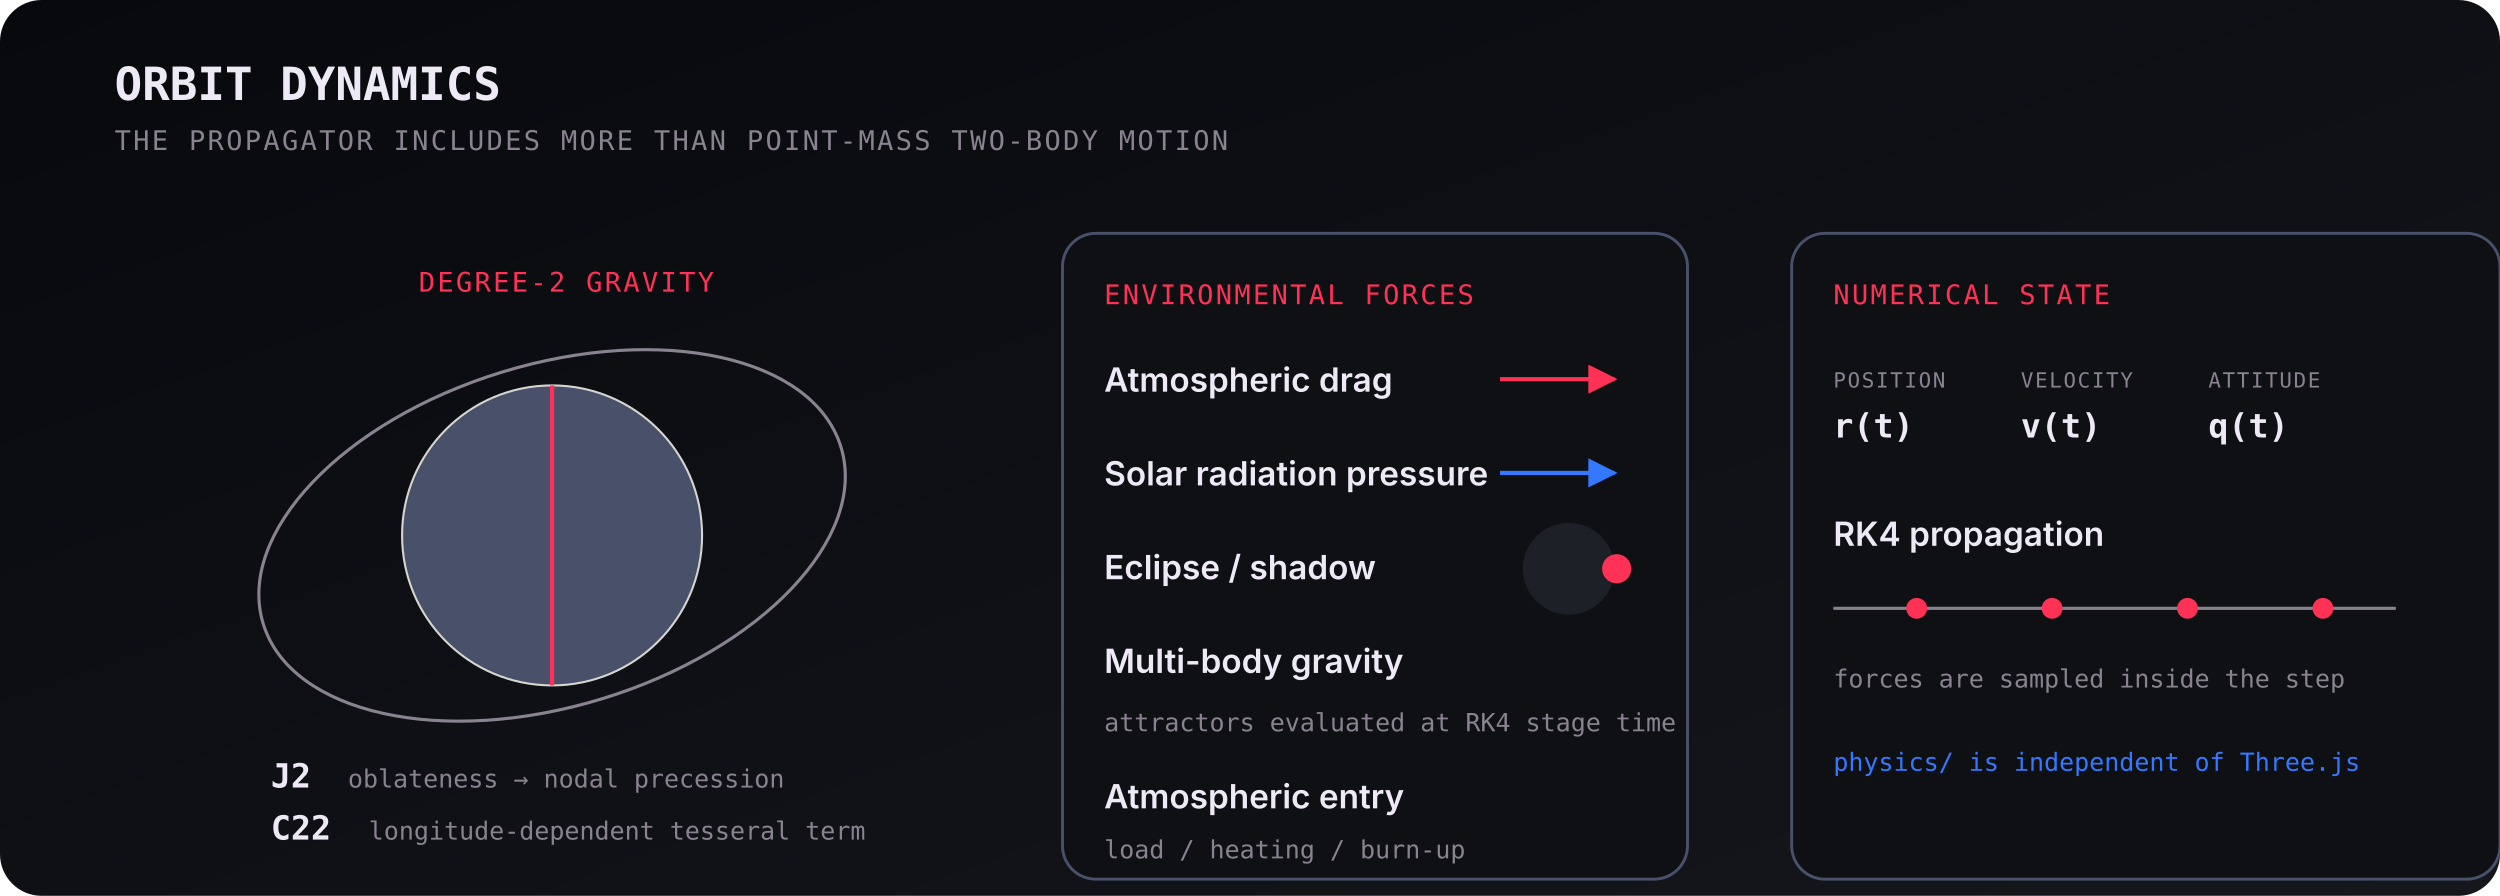
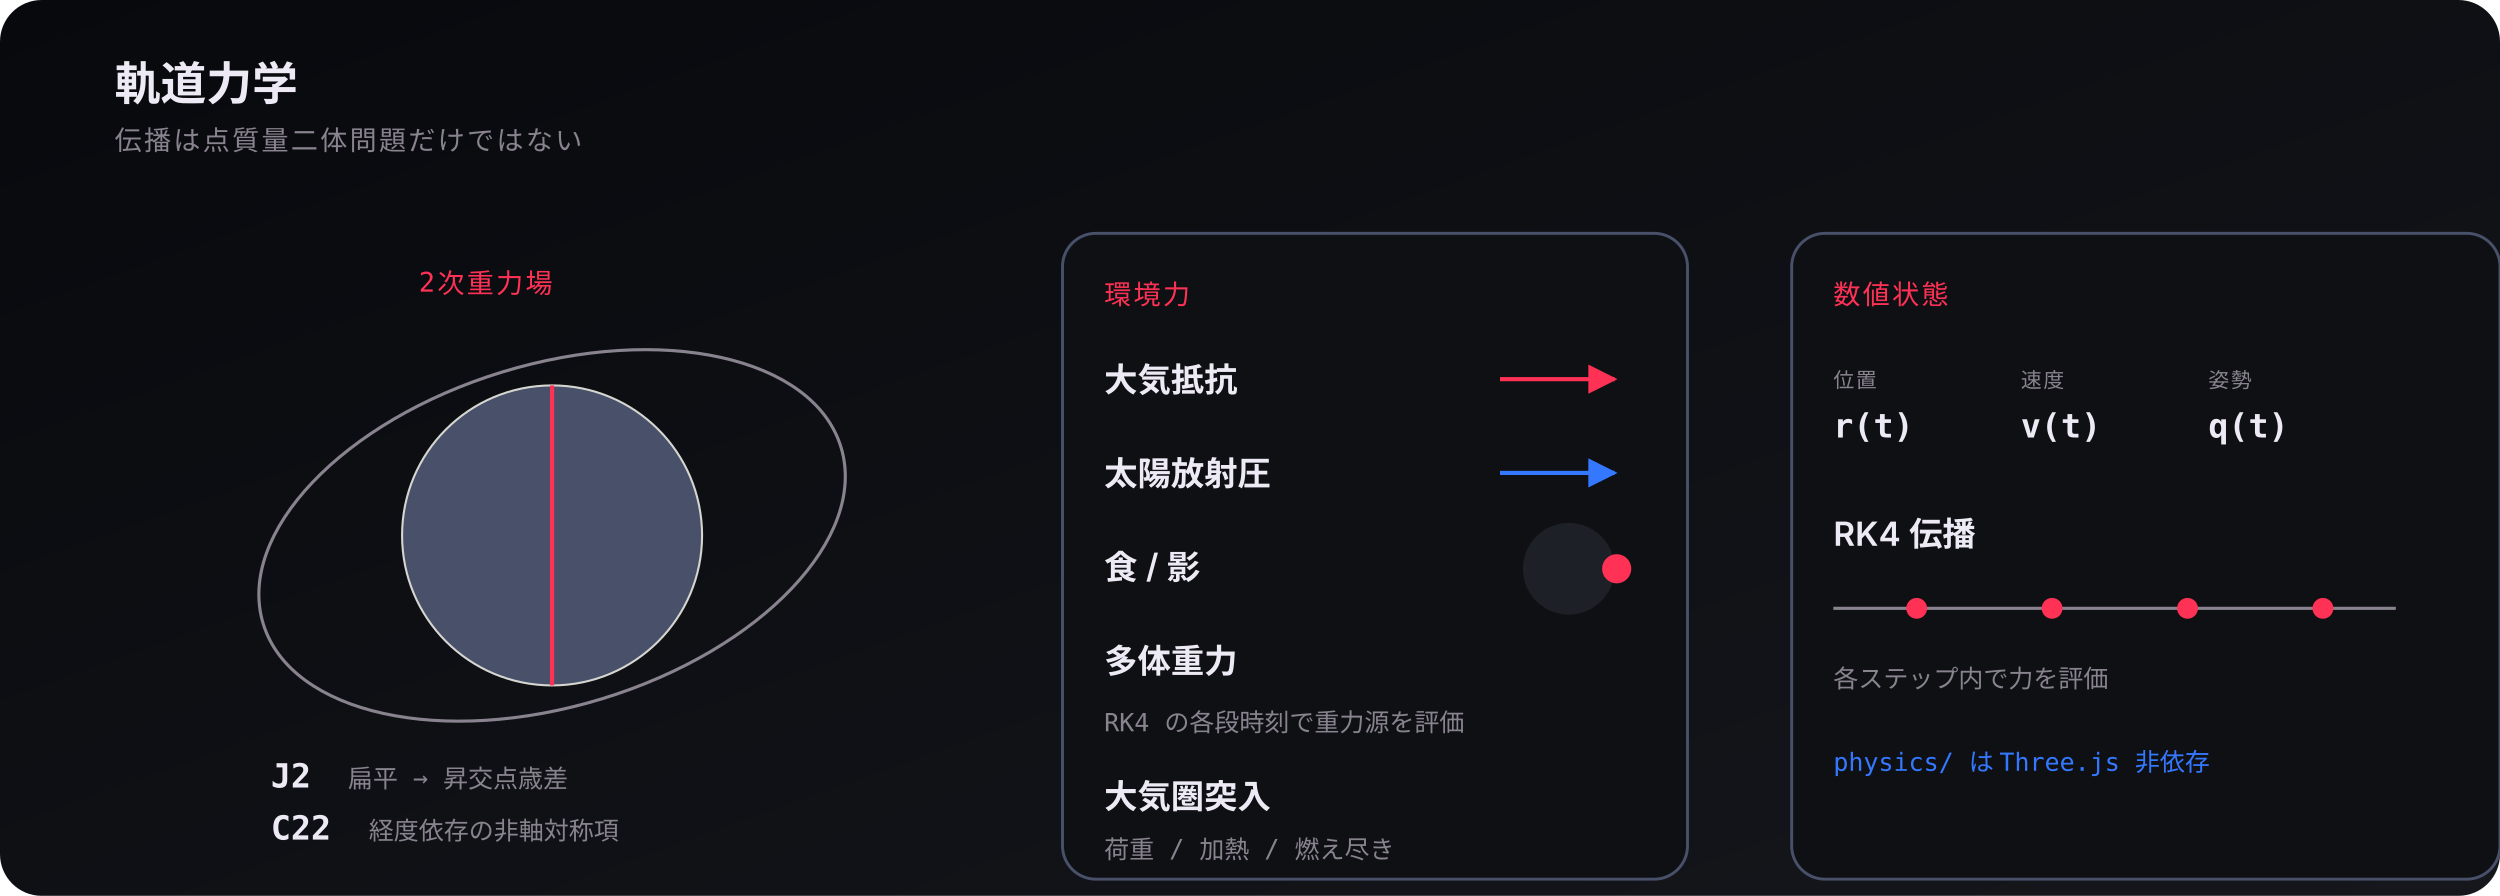
<svg xmlns="http://www.w3.org/2000/svg" width="1200" height="430" viewBox="0 0 1200 430">
  <defs>
    <style>
.m{font-family:ui-monospace,SFMono-Regular,Menlo,Consolas,monospace}.sans{font-family:system-ui,-apple-system,sans-serif}
.t{fill:#eeeaf5}.b{fill:#c3bec9}.d{fill:#89838f}.f{fill:#5f5a65}.a{fill:#ff3155}.an{fill:#ff6b82}.s{fill:#3478ff}
.box{fill:#0e1014;stroke:#48506a;stroke-width:1.4}.soft{fill:#15171c}.line{fill:none;stroke:#89838f;stroke-width:1.5}.accent{fill:none;stroke:#ff3155;stroke-width:2}.signal{fill:none;stroke:#3478ff;stroke-width:2}.dash{stroke-dasharray:7 7}
.h{font-size:22px;font-weight:700}.k{font-size:13px;letter-spacing:1.1px}.v{font-size:16px;font-weight:600}.sm{font-size:12px}.xs{font-size:10px;letter-spacing:.8px}
</style>
    <linearGradient id="bg" x1="0" y1="0" x2="1" y2="1">
      <stop stop-color="#08090d" />
      <stop offset="1" stop-color="#15171c" />
    </linearGradient>
    <filter id="glow">
      <feGaussianBlur stdDeviation="4" result="b" />
      <feMerge>
        <feMergeNode in="b" />
        <feMergeNode in="SourceGraphic" />
      </feMerge>
    </filter>
    <marker id="arrR" viewBox="0 0 10 10" refX="9" refY="5" markerWidth="7" markerHeight="7" orient="auto">
      <path d="M0 0L10 5 0 10Z" fill="#ff3155" />
    </marker>
    <marker id="arrB" viewBox="0 0 10 10" refX="9" refY="5" markerWidth="7" markerHeight="7" orient="auto">
      <path d="M0 0L10 5 0 10Z" fill="#3478ff" />
    </marker>
  </defs>
  <rect width="1200" height="430" rx="20" fill="url(#bg)" />
-   <text x="55" y="48" class="m t h">ORBIT DYNAMICS</text>
-   <text x="55" y="72" class="m d k">THE PROPAGATOR INCLUDES MORE THAN POINT-MASS TWO-BODY MOTION</text>
+   <text x="55" y="48" class="m t h">軌道力学</text>
+   <text x="55" y="72" class="m d k">伝播は点質量二体問題だけではない</text>
  <g transform="translate(55 112)">
    <circle cx="210" cy="145" r="72" fill="#48506a" stroke="#d6d6d0" />
    <ellipse cx="210" cy="145" rx="145" ry="82" class="line" transform="rotate(-17 210 145)" />
    <path d="M210 73V217" stroke="#ff3155" stroke-width="2" />
-     <text x="146" y="28" class="m a k">DEGREE-2 GRAVITY</text>
+     <text x="146" y="28" class="m a k">2次重力場</text>
    <text x="75" y="266" class="m t v">J2</text>
-     <text x="112" y="266" class="m d sm">oblateness → nodal precession</text>
+     <text x="112" y="266" class="m d sm">扁平 → 昇交点歳差</text>
    <text x="75" y="291" class="m t v">C22</text>
-     <text x="122" y="291" class="m d sm">longitude-dependent tesseral term</text>
+     <text x="122" y="291" class="m d sm">経度依存の非軸対称項</text>
    <g transform="translate(455 0)">
      <rect width="300" height="310" rx="16" class="box" />
-       <text x="20" y="34" class="m a k">ENVIRONMENTAL FORCES</text>
-       <text x="20" y="76" class="sans t v">Atmospheric drag</text>
+       <text x="20" y="34" class="m a k">環境力</text>
+       <text x="20" y="76" class="sans t v">大気抵抗</text>
      <path d="M210 70H265" class="accent" marker-end="url(#arrR)" />
-       <text x="20" y="121" class="sans t v">Solar radiation pressure</text>
+       <text x="20" y="121" class="sans t v">太陽放射圧</text>
      <path d="M210 115H265" class="signal" marker-end="url(#arrB)" />
-       <text x="20" y="166" class="sans t v">Eclipse / shadow</text>
+       <text x="20" y="166" class="sans t v">食 / 影</text>
      <circle cx="243" cy="161" r="22" fill="#1d2026" />
      <circle cx="266" cy="161" r="7" fill="#ff3155" />
-       <text x="20" y="211" class="sans t v">Multi-body gravity</text>
-       <text x="20" y="239" class="m d sm">attractors evaluated at RK4 stage time</text>
-       <text x="20" y="276" class="sans t v">Atmospheric entry</text>
-       <text x="20" y="300" class="m d sm">load / heating / burn-up</text>
+       <text x="20" y="211" class="sans t v">多体重力</text>
+       <text x="20" y="239" class="m d sm">RK4 の各段時刻で重力源を評価</text>
+       <text x="20" y="276" class="sans t v">大気圏突入</text>
+       <text x="20" y="300" class="m d sm">荷重 / 加熱 / 燃え尽き</text>
    </g>
    <g transform="translate(805 0)">
      <rect width="340" height="310" rx="16" class="box" />
-       <text x="20" y="34" class="m a k">NUMERICAL STATE</text>
-       <text x="20" y="74" class="m d xs">POSITION</text>
+       <text x="20" y="34" class="m a k">数値状態</text>
+       <text x="20" y="74" class="m d xs">位置</text>
      <text x="20" y="98" class="m t v">r(t)</text>
-       <text x="110" y="74" class="m d xs">VELOCITY</text>
+       <text x="110" y="74" class="m d xs">速度</text>
      <text x="110" y="98" class="m t v">v(t)</text>
-       <text x="200" y="74" class="m d xs">ATTITUDE</text>
+       <text x="200" y="74" class="m d xs">姿勢</text>
      <text x="200" y="98" class="m t v">q(t)</text>
-       <text x="20" y="150" class="sans t v">RK4 propagation</text>
+       <text x="20" y="150" class="sans t v">RK4 伝播</text>
      <path d="M20 180H290" class="line" />
      <circle cx="60" cy="180" r="5" fill="#ff3155" />
      <circle cx="125" cy="180" r="5" fill="#ff3155" />
      <circle cx="190" cy="180" r="5" fill="#ff3155" />
      <circle cx="255" cy="180" r="5" fill="#ff3155" />
-       <text x="20" y="218" class="m d sm">forces are sampled inside the step</text>
-       <text x="20" y="258" class="m s sm">physics/ is independent of Three.js</text>
+       <text x="20" y="218" class="m d sm">各ステップ内で力を評価</text>
+       <text x="20" y="258" class="m s sm">physics/ は Three.js 非依存</text>
    </g>
  </g>
</svg>
